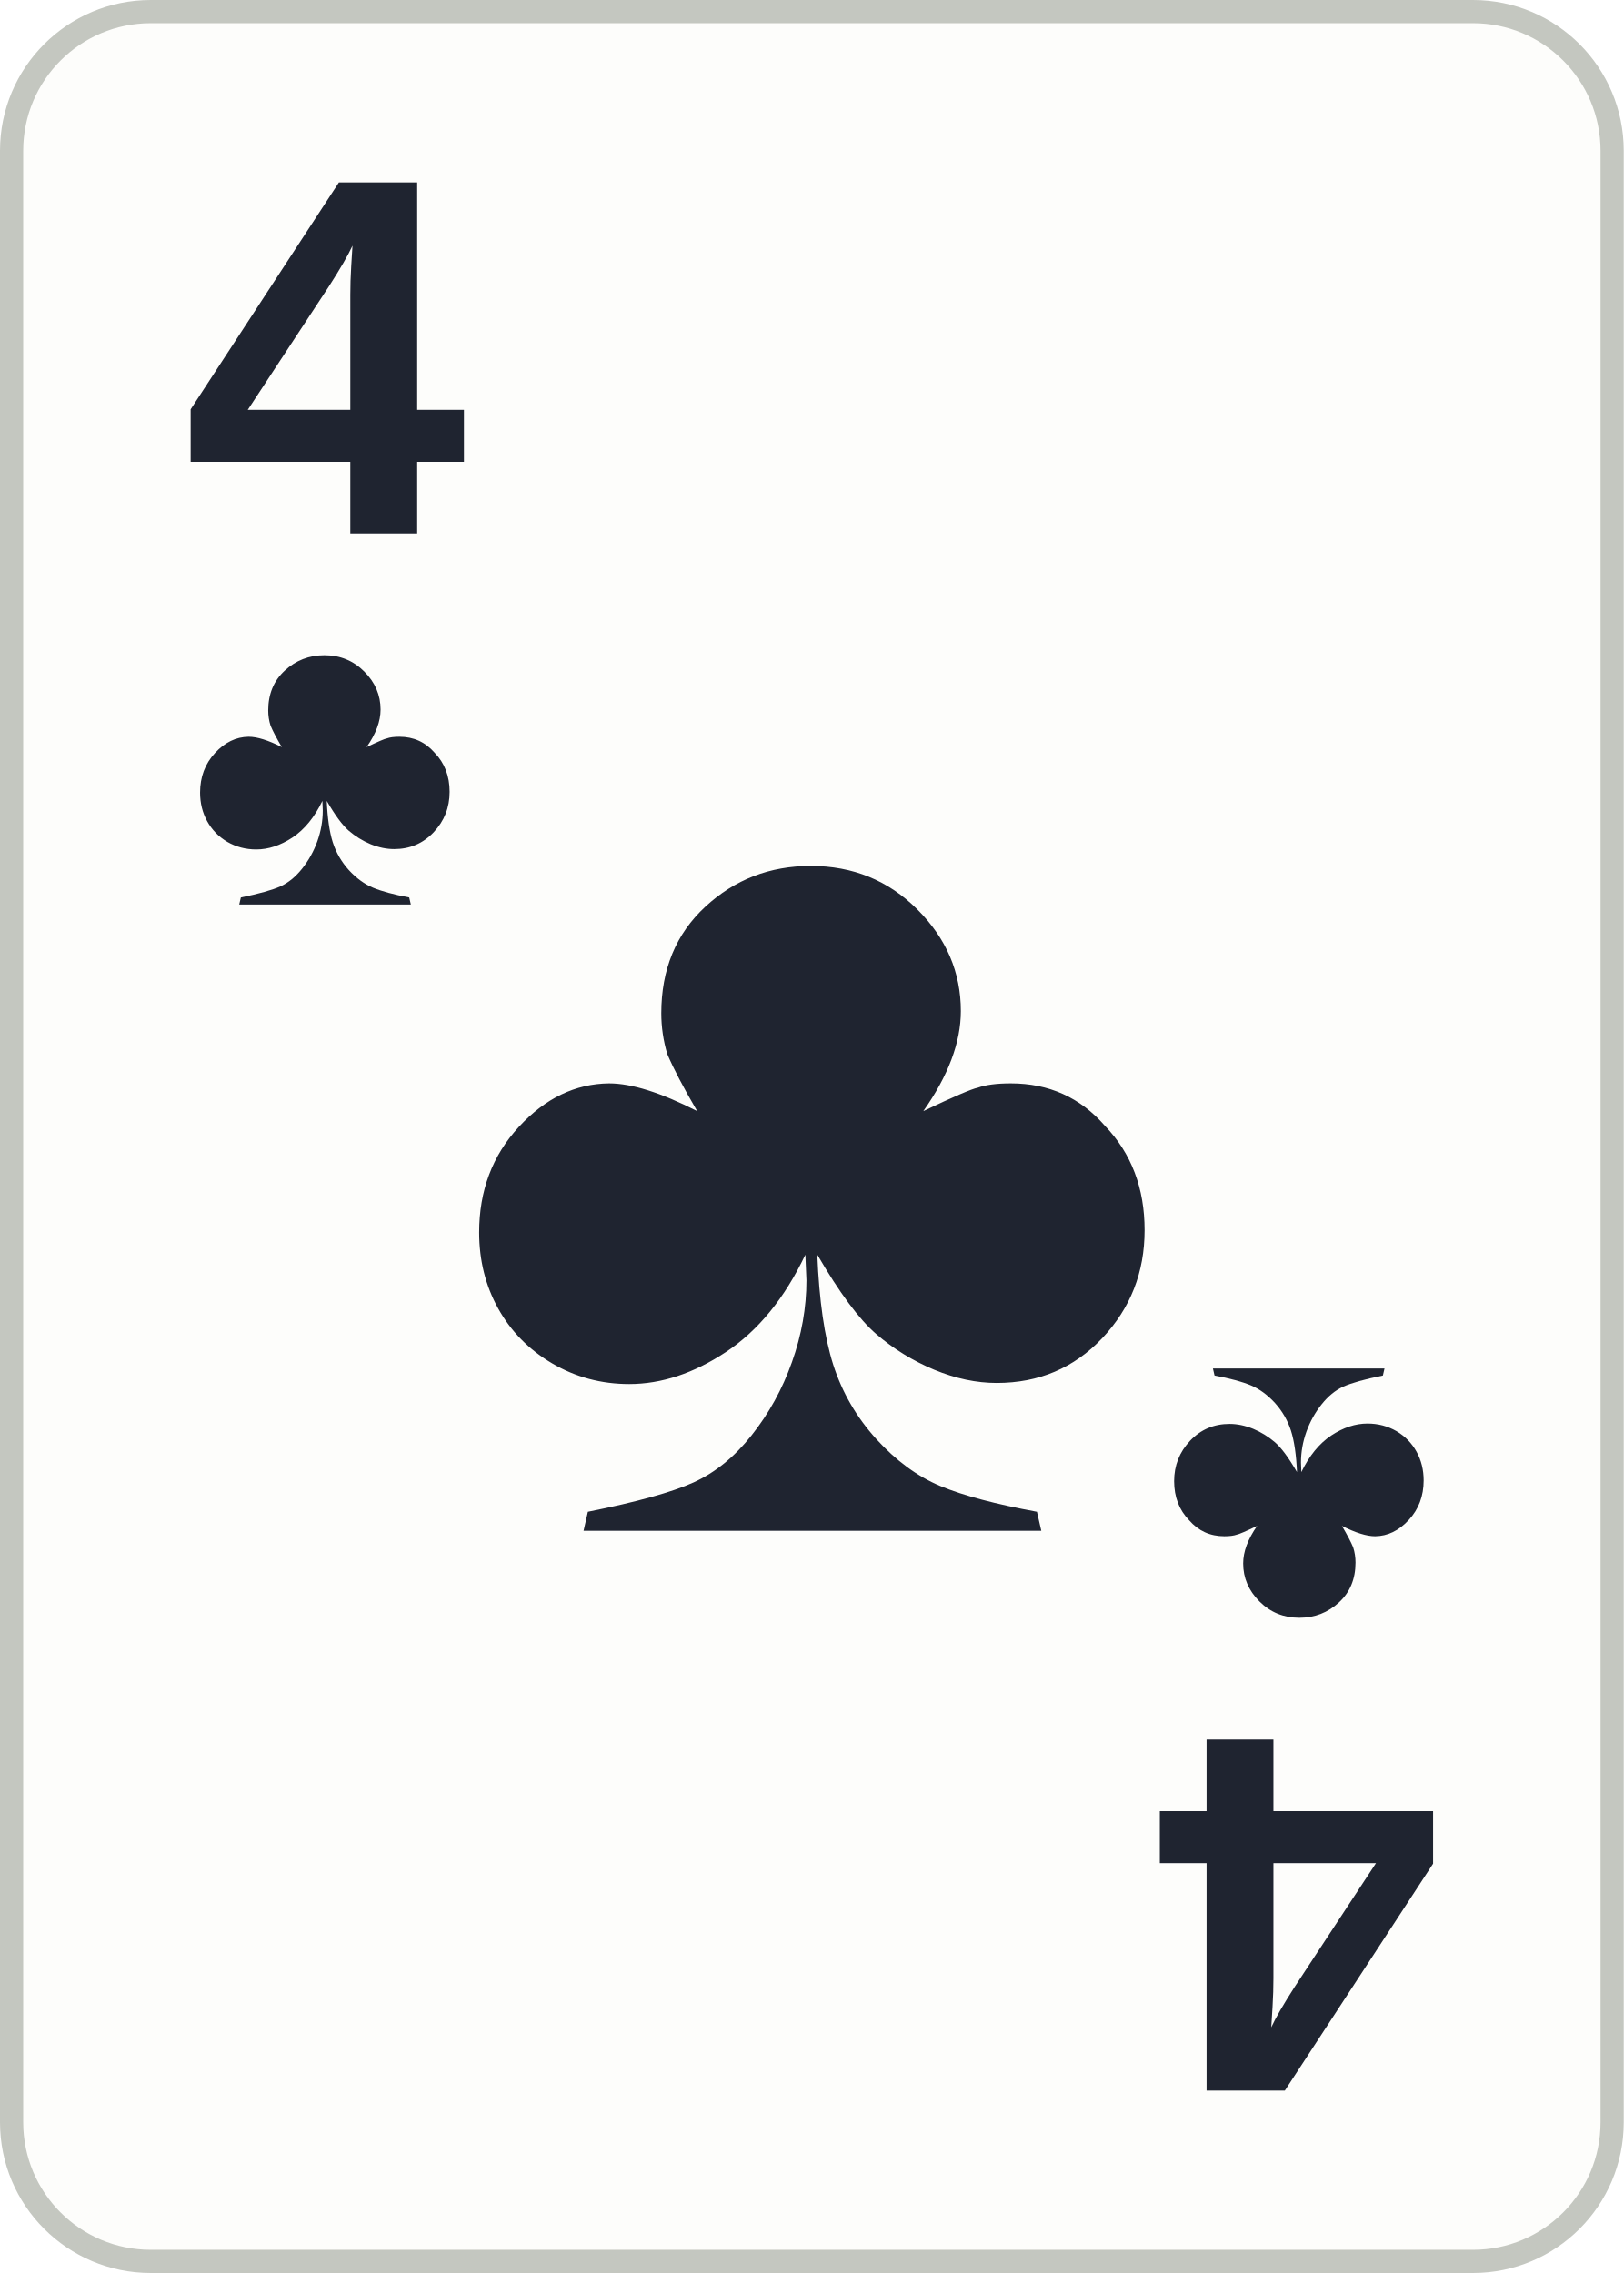
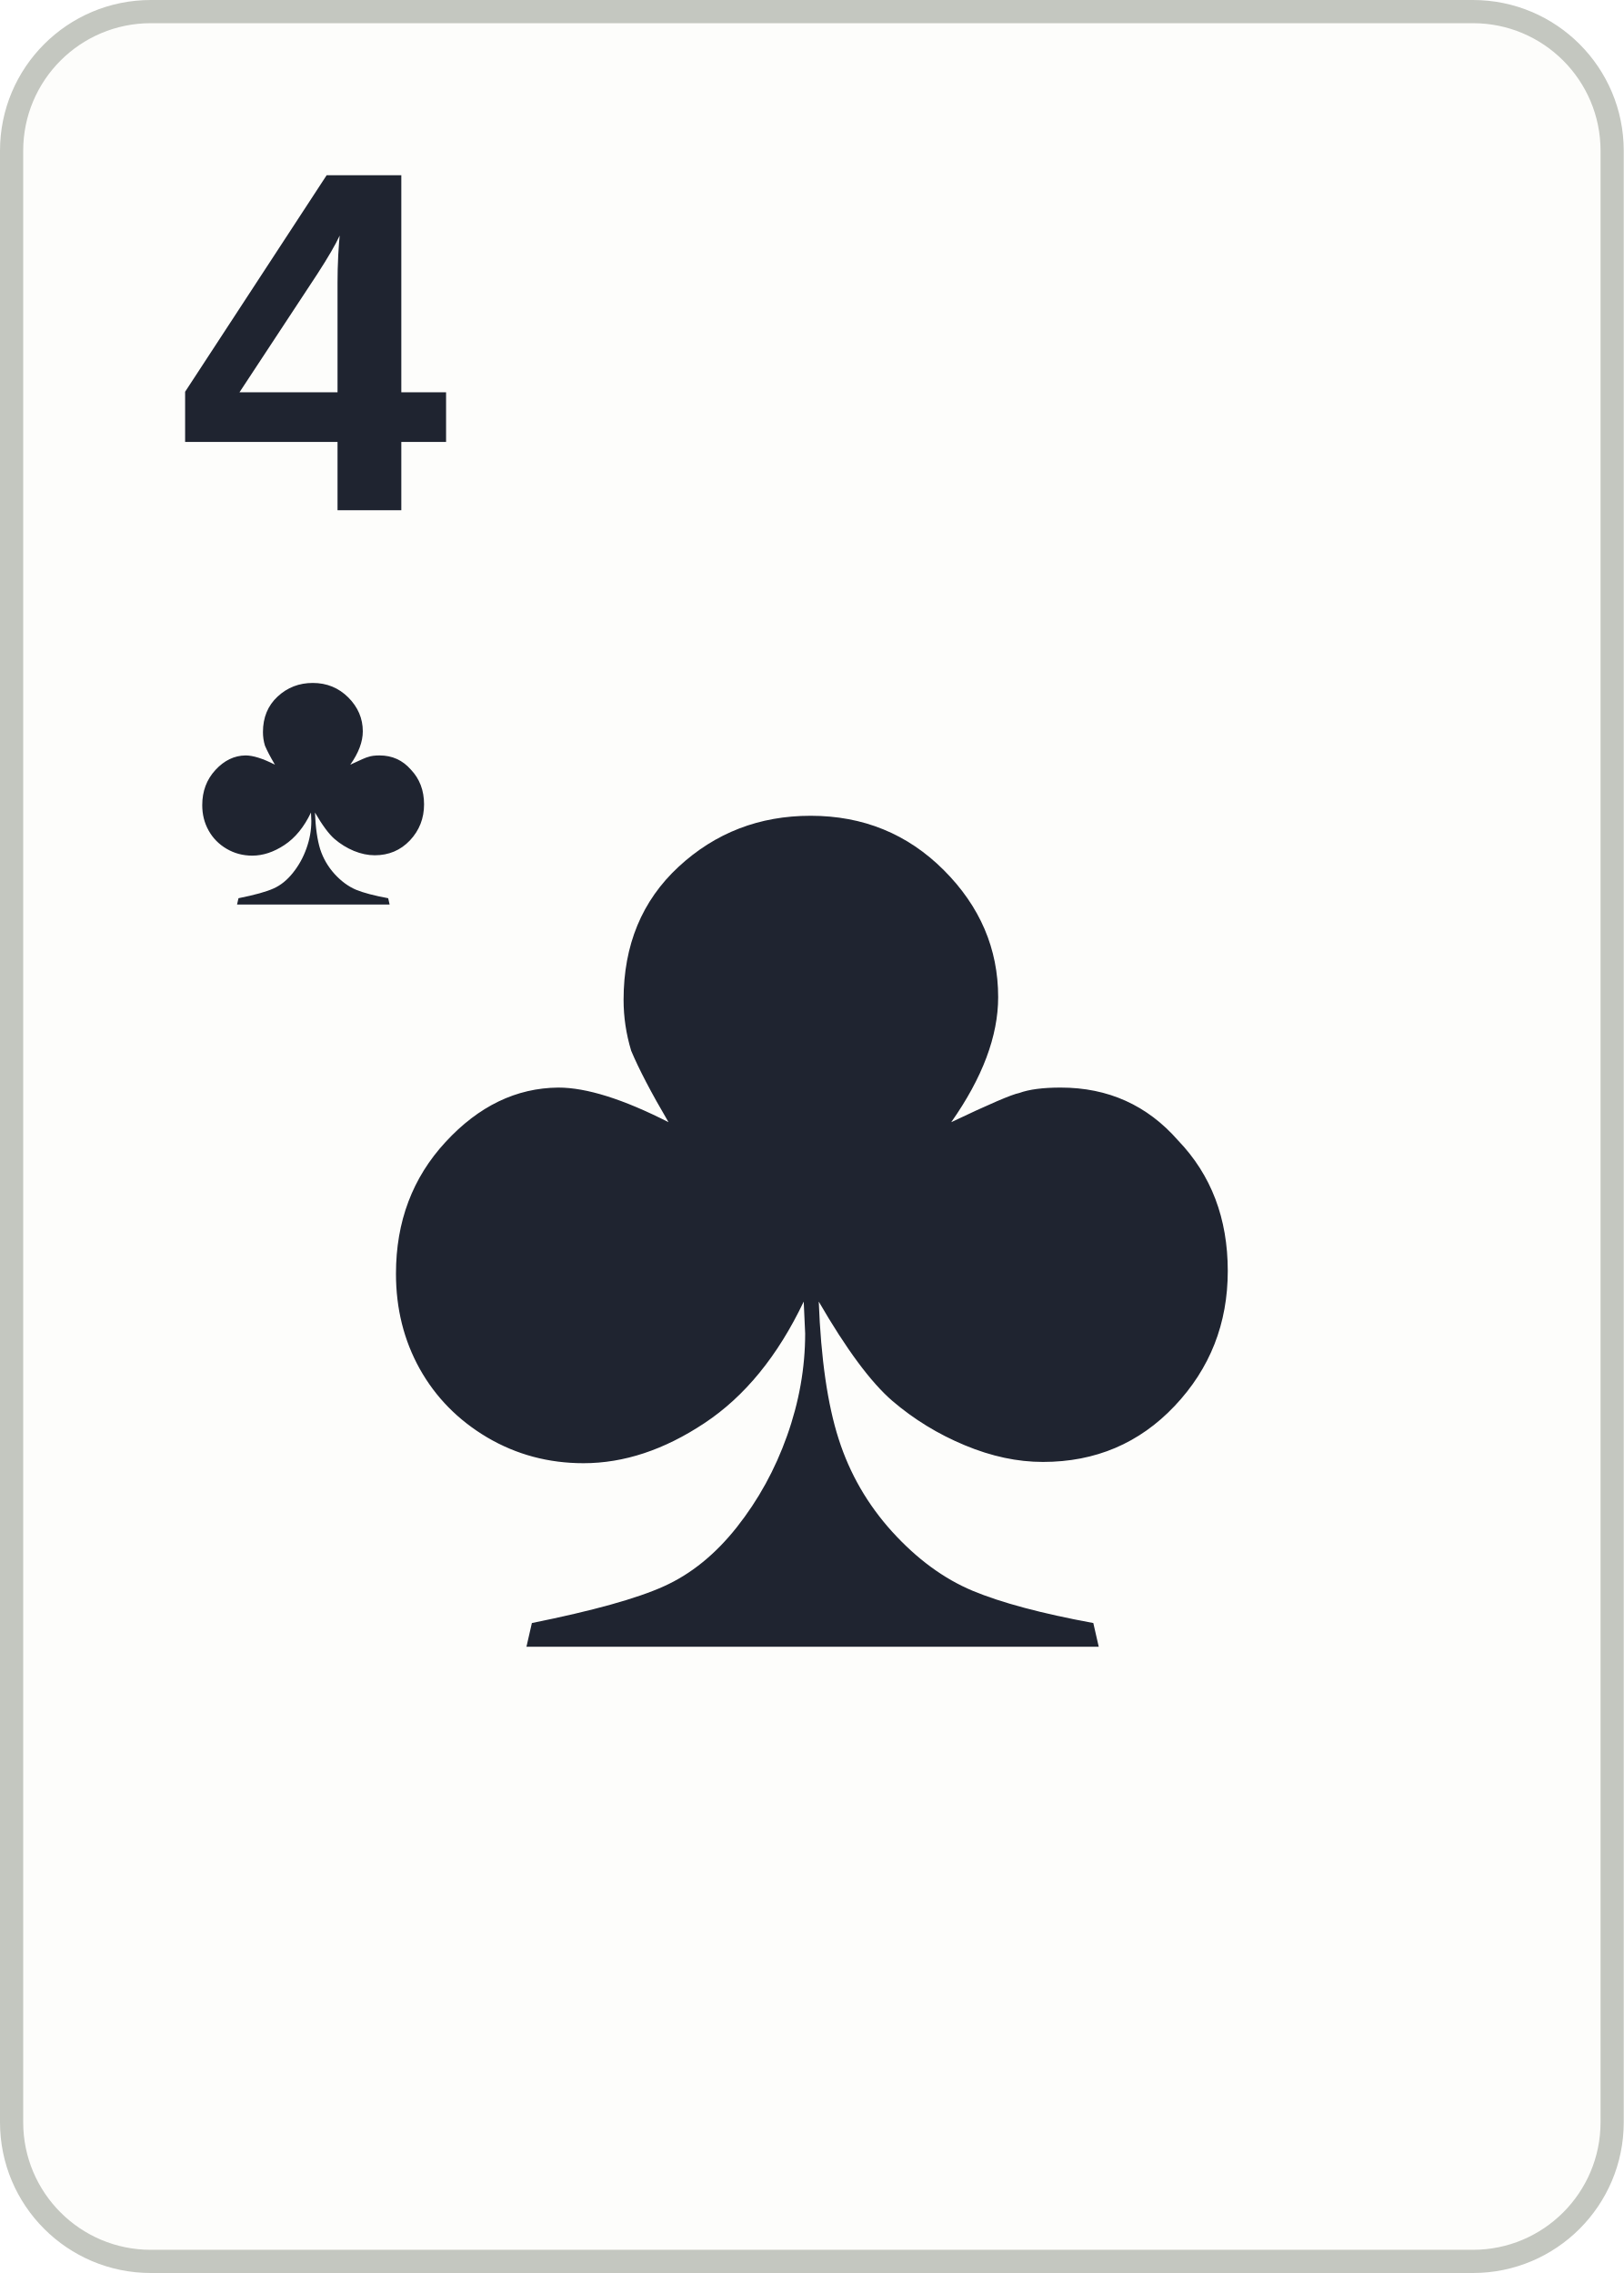
<svg xmlns="http://www.w3.org/2000/svg" viewBox="0 0 140 196">
  <rect x="1" y="1" width="138" height="194" rx="12" fill="#fdfdfb" stroke="#c4c7c0" stroke-width="2" />
  <g font-family="Arial,Helvetica,sans-serif" font-weight="700">
-     <text x="28" y="46" font-size="44" text-anchor="middle" fill="#1f2430">4</text>
-     <text x="28" y="78" font-size="36" text-anchor="middle" fill="#1f2430">♣</text>
-     <g transform="rotate(180 70 98)">
-       <text x="28" y="46" font-size="44" text-anchor="middle" fill="#1f2430">4</text>
-       <text x="28" y="78" font-size="36" text-anchor="middle" fill="#1f2430">♣</text>
-     </g>
-     <text x="70" y="132" font-size="96" text-anchor="middle" fill="#1f2430">♣</text>
+     <text x="27" y="44" font-size="42" text-anchor="middle" fill="#1f2430">4</text>
+     <text x="27" y="78" font-size="32" text-anchor="middle" fill="#1f2430">♣</text>
+     <text x="70" y="142" font-size="120" text-anchor="middle" fill="#1f2430">♣</text>
  </g>
</svg>
